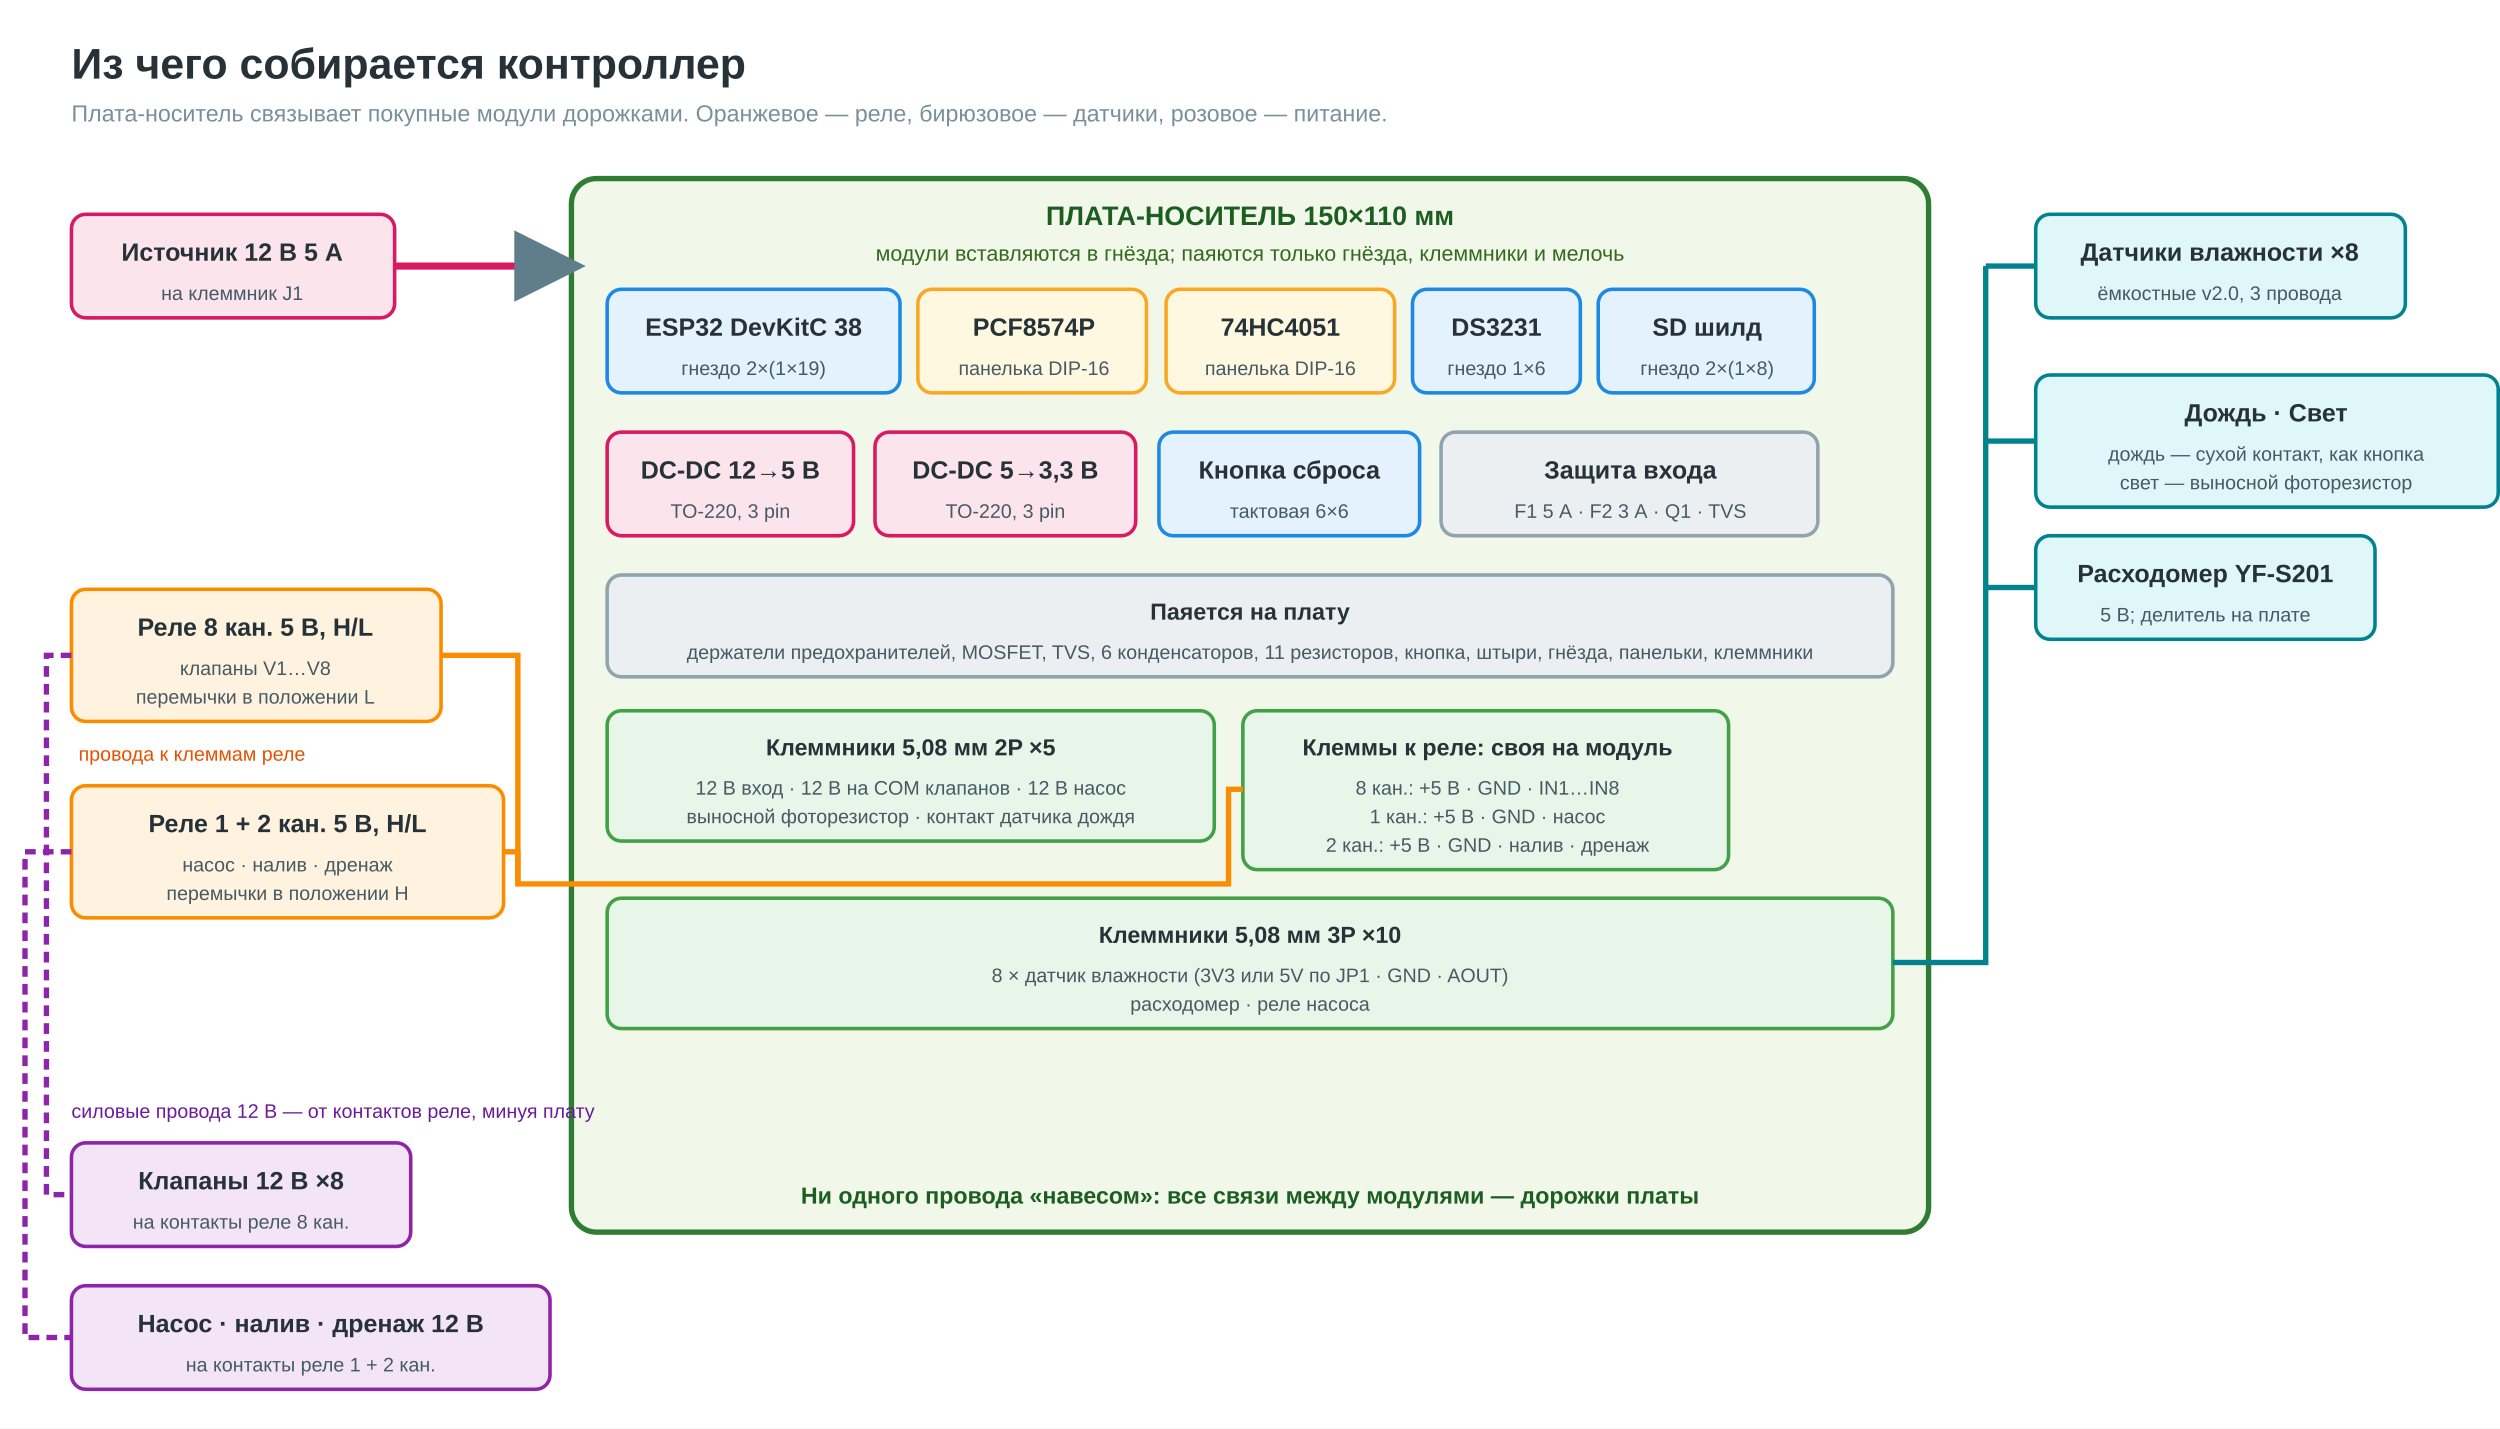
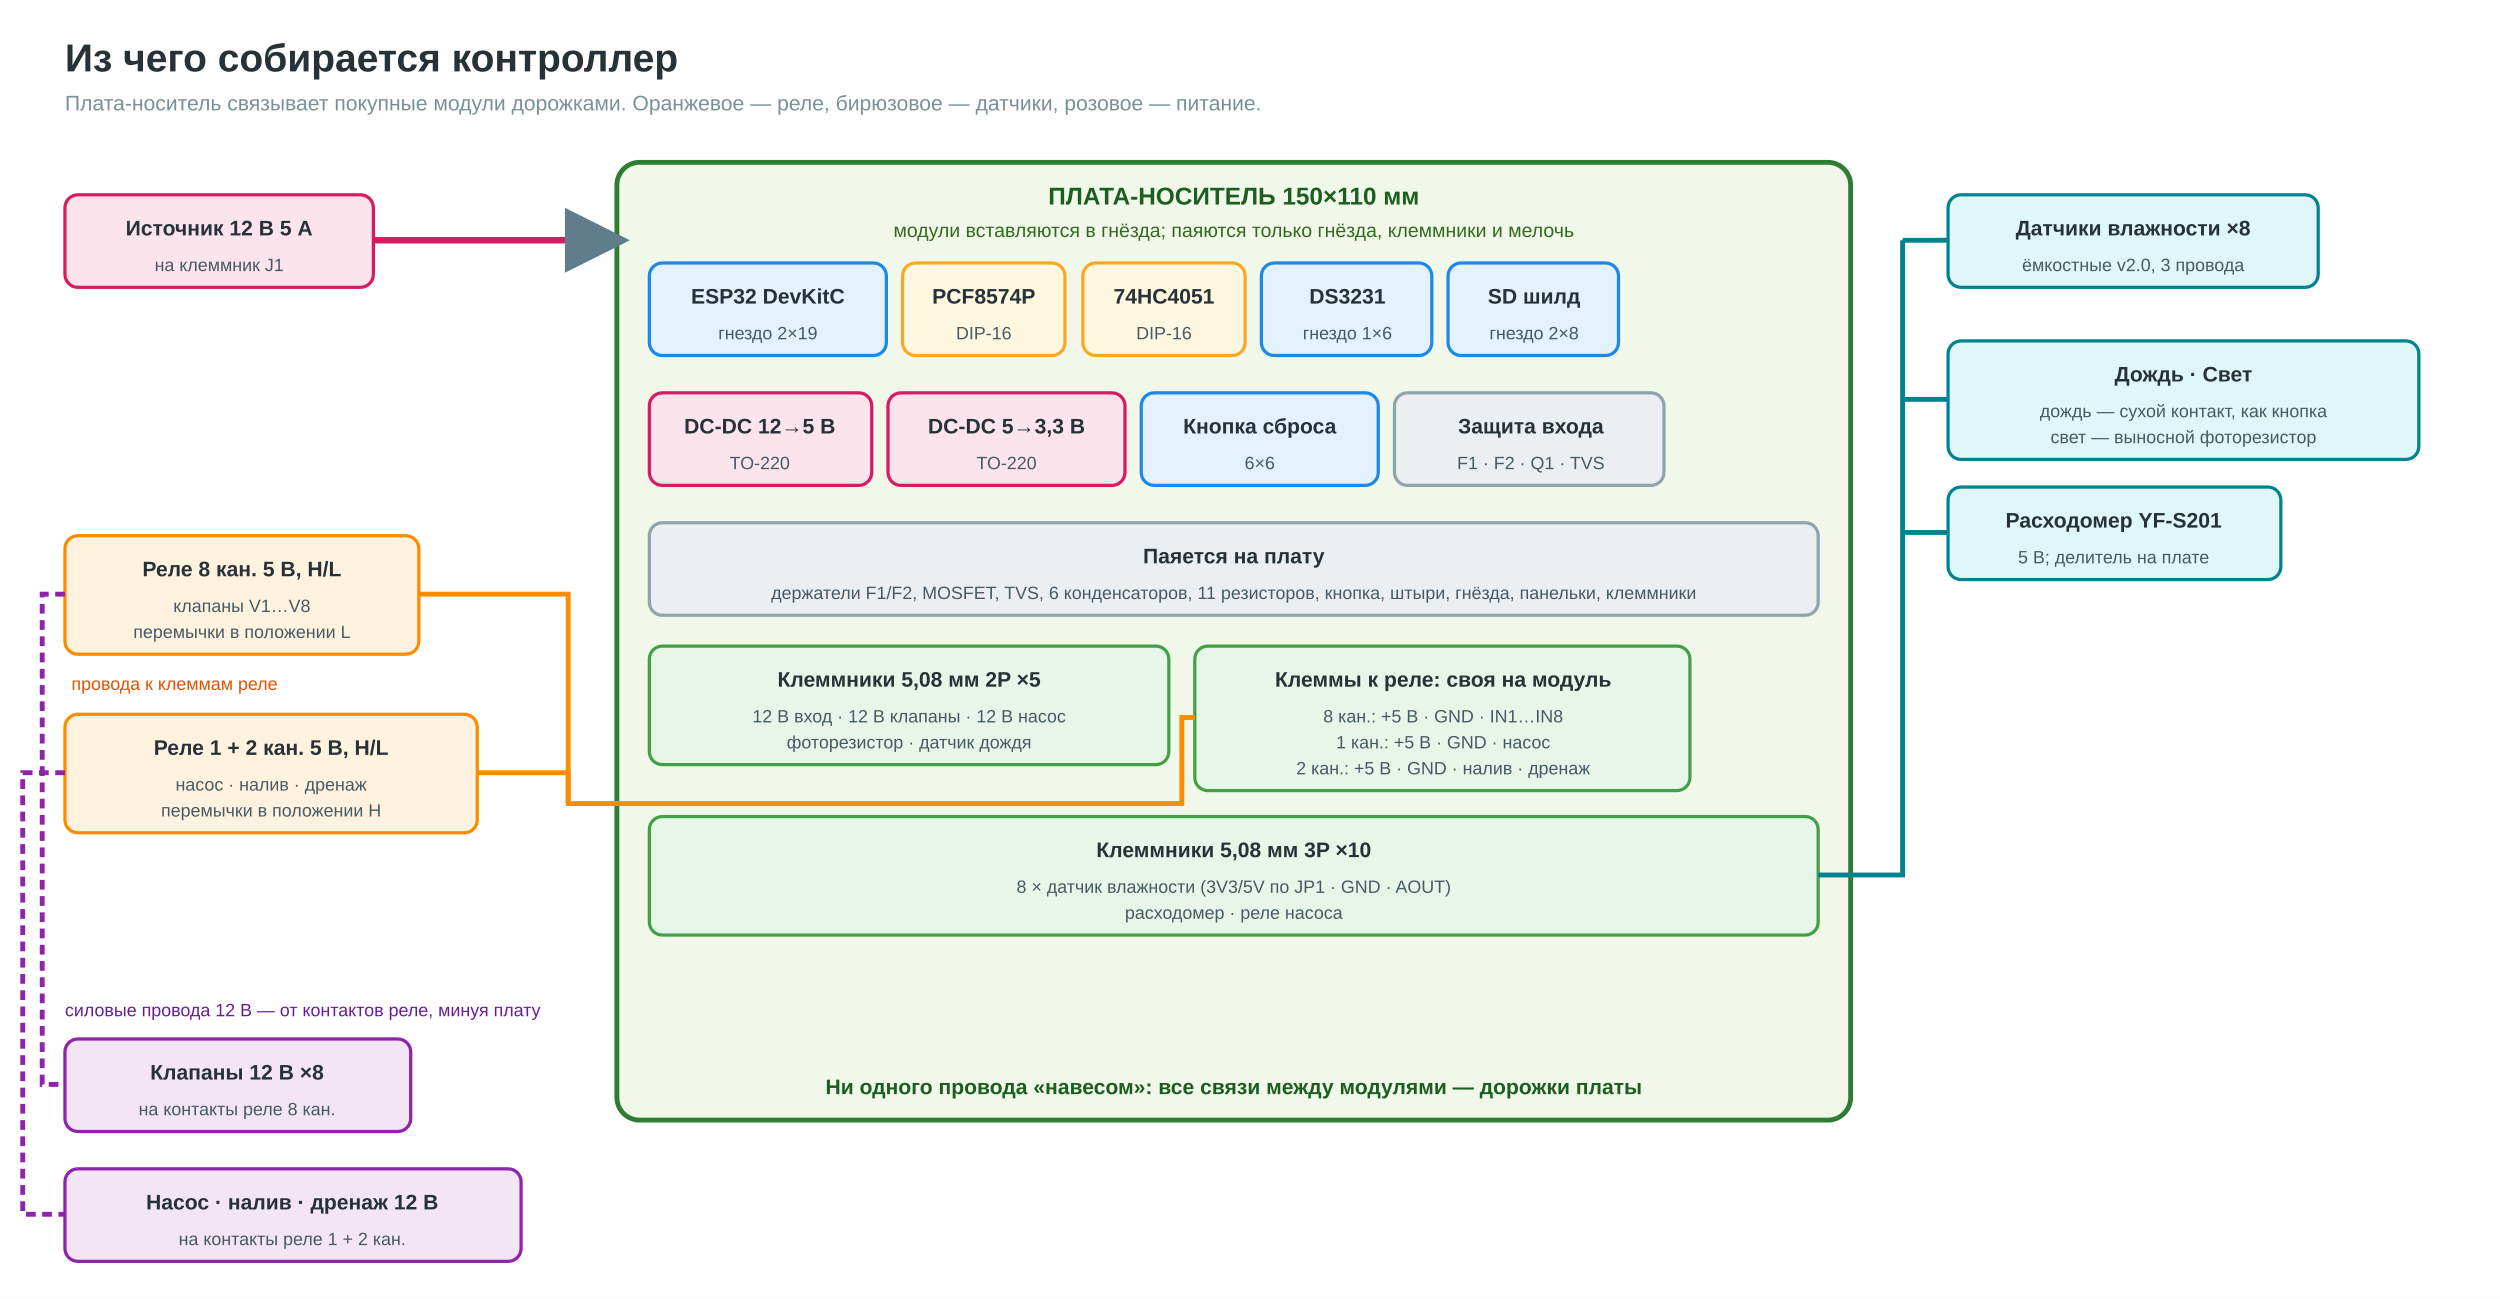
- <svg xmlns="http://www.w3.org/2000/svg" viewBox="0 0 1400 800" font-family="Segoe UI, Arial, sans-serif">
+ <svg xmlns="http://www.w3.org/2000/svg" viewBox="0 0 1540 800" font-family="Segoe UI, Arial, sans-serif">
  <defs>
    <marker id="arr" markerWidth="10" markerHeight="10" refX="8" refY="5" orient="auto">
      <path d="M0,0 L10,5 L0,10 z" fill="#607D8B" />
    </marker>
  </defs>
-   <rect width="1400" height="800" fill="#FFFFFF" />
+   <rect width="1540" height="800" fill="#FFFFFF" />
  <text x="40" y="44" font-size="24" font-weight="bold" fill="#263238">Из чего собирается контроллер</text>
  <text x="40" y="68" font-size="13" fill="#78909C">Плата-носитель связывает покупные модули дорожками. Оранжевое — реле, бирюзовое — датчики, розовое — питание.</text>
-   <rect x="320" y="100" width="760" height="590" rx="14" fill="#F1F8E9" stroke="#2E7D32" stroke-width="3" />
-   <text x="700" y="126" font-size="15" fill="#1B5E20" text-anchor="middle" font-weight="bold">ПЛАТА-НОСИТЕЛЬ 150×110 мм</text>
-   <text x="700" y="146" font-size="12" fill="#33691E" text-anchor="middle">модули вставляются в гнёзда; паяются только гнёзда, клеммники и мелочь</text>
-   <rect x="340" y="162" width="164" height="58" rx="8" fill="#E3F2FD" stroke="#1E88E5" stroke-width="2" />
-   <text x="422" y="188" font-size="14" font-weight="bold" fill="#263238" text-anchor="middle">ESP32 DevKitC 38</text>
-   <text x="422" y="210" font-size="11" fill="#455A64" text-anchor="middle">гнездо 2×(1×19)</text>
-   <rect x="514" y="162" width="128" height="58" rx="8" fill="#FFF8E1" stroke="#F9A825" stroke-width="2" />
-   <text x="579" y="188" font-size="14" font-weight="bold" fill="#263238" text-anchor="middle">PCF8574P</text>
-   <text x="579" y="210" font-size="11" fill="#455A64" text-anchor="middle">панелька DIP-16</text>
-   <rect x="653" y="162" width="128" height="58" rx="8" fill="#FFF8E1" stroke="#F9A825" stroke-width="2" />
-   <text x="717" y="188" font-size="14" font-weight="bold" fill="#263238" text-anchor="middle">74HC4051</text>
-   <text x="717" y="210" font-size="11" fill="#455A64" text-anchor="middle">панелька DIP-16</text>
-   <rect x="791" y="162" width="94" height="58" rx="8" fill="#E3F2FD" stroke="#1E88E5" stroke-width="2" />
-   <text x="838" y="188" font-size="14" font-weight="bold" fill="#263238" text-anchor="middle">DS3231</text>
-   <text x="838" y="210" font-size="11" fill="#455A64" text-anchor="middle">гнездо 1×6</text>
-   <rect x="895" y="162" width="121" height="58" rx="8" fill="#E3F2FD" stroke="#1E88E5" stroke-width="2" />
-   <text x="956" y="188" font-size="14" font-weight="bold" fill="#263238" text-anchor="middle">SD шилд</text>
-   <text x="956" y="210" font-size="11" fill="#455A64" text-anchor="middle">гнездо 2×(1×8)</text>
-   <rect x="340" y="242" width="138" height="58" rx="8" fill="#FCE4EC" stroke="#D81B60" stroke-width="2" />
-   <text x="409" y="268" font-size="14" font-weight="bold" fill="#263238" text-anchor="middle">DC-DC 12→5 В</text>
-   <text x="409" y="290" font-size="11" fill="#455A64" text-anchor="middle">TO-220, 3 pin</text>
-   <rect x="490" y="242" width="146" height="58" rx="8" fill="#FCE4EC" stroke="#D81B60" stroke-width="2" />
-   <text x="563" y="268" font-size="14" font-weight="bold" fill="#263238" text-anchor="middle">DC-DC 5→3,3 В</text>
-   <text x="563" y="290" font-size="11" fill="#455A64" text-anchor="middle">TO-220, 3 pin</text>
-   <rect x="649" y="242" width="146" height="58" rx="8" fill="#E3F2FD" stroke="#1E88E5" stroke-width="2" />
-   <text x="722" y="268" font-size="14" font-weight="bold" fill="#263238" text-anchor="middle">Кнопка сброса</text>
-   <text x="722" y="290" font-size="11" fill="#455A64" text-anchor="middle">тактовая 6×6</text>
-   <rect x="807" y="242" width="211" height="58" rx="8" fill="#ECEFF1" stroke="#90A4AE" stroke-width="2" />
-   <text x="913" y="268" font-size="14" font-weight="bold" fill="#263238" text-anchor="middle">Защита входа</text>
-   <text x="913" y="290" font-size="11" fill="#455A64" text-anchor="middle">F1 5 А · F2 3 А · Q1 · TVS</text>
-   <rect x="340" y="322" width="720" height="57" rx="8" fill="#ECEFF1" stroke="#90A4AE" stroke-width="2" />
-   <text x="700" y="347" font-size="13" font-weight="bold" fill="#263238" text-anchor="middle">Паяется на плату</text>
-   <text x="700" y="369" font-size="11" fill="#455A64" text-anchor="middle">держатели предохранителей, MOSFET, TVS, 6 конденсаторов, 11 резисторов, кнопка, штыри, гнёзда, панельки, клеммники</text>
-   <rect x="340" y="398" width="340" height="73" rx="8" fill="#E8F5E9" stroke="#43A047" stroke-width="2" />
-   <text x="510" y="423" font-size="13" font-weight="bold" fill="#263238" text-anchor="middle">Клеммники 5,08 мм 2P ×5</text>
-   <text x="510" y="445" font-size="11" fill="#455A64" text-anchor="middle">12 В вход · 12 В на COM клапанов · 12 В насос</text>
-   <text x="510" y="461" font-size="11" fill="#455A64" text-anchor="middle">выносной фоторезистор · контакт датчика дождя</text>
-   <rect x="696" y="398" width="272" height="89" rx="8" fill="#E8F5E9" stroke="#43A047" stroke-width="2" />
-   <text x="833" y="423" font-size="13" font-weight="bold" fill="#263238" text-anchor="middle">Клеммы к реле: своя на модуль</text>
-   <text x="833" y="445" font-size="11" fill="#455A64" text-anchor="middle">8 кан.: +5 В · GND · IN1…IN8</text>
-   <text x="833" y="461" font-size="11" fill="#455A64" text-anchor="middle">1 кан.: +5 В · GND · насос</text>
-   <text x="833" y="477" font-size="11" fill="#455A64" text-anchor="middle">2 кан.: +5 В · GND · налив · дренаж</text>
-   <rect x="340" y="503" width="720" height="73" rx="8" fill="#E8F5E9" stroke="#43A047" stroke-width="2" />
-   <text x="700" y="528" font-size="13" font-weight="bold" fill="#263238" text-anchor="middle">Клеммники 5,08 мм 3P ×10</text>
-   <text x="700" y="550" font-size="11" fill="#455A64" text-anchor="middle">8 × датчик влажности (3V3 или 5V по JP1 · GND · AOUT)</text>
-   <text x="700" y="566" font-size="11" fill="#455A64" text-anchor="middle">расходомер · реле насоса</text>
-   <text x="700" y="674" font-size="13" fill="#1B5E20" text-anchor="middle" font-weight="bold">Ни одного провода «навесом»: все связи между модулями — дорожки платы</text>
-   <rect x="40" y="120" width="181" height="58" rx="8" fill="#FCE4EC" stroke="#D81B60" stroke-width="2" />
-   <text x="130" y="146" font-size="14" font-weight="bold" fill="#263238" text-anchor="middle">Источник 12 В 5 А</text>
-   <text x="130" y="168" font-size="11" fill="#455A64" text-anchor="middle">на клеммник J1</text>
-   <path d="M221 149 L320 149" fill="none" stroke="#D81B60" stroke-width="4" marker-end="url(#arr)" />
-   <rect x="40" y="330" width="207" height="74" rx="8" fill="#FFF3E0" stroke="#FB8C00" stroke-width="2" />
-   <text x="143" y="356" font-size="14" font-weight="bold" fill="#263238" text-anchor="middle">Реле 8 кан. 5 В, H/L</text>
-   <text x="143" y="378" font-size="11" fill="#455A64" text-anchor="middle">клапаны V1…V8</text>
-   <text x="143" y="394" font-size="11" fill="#455A64" text-anchor="middle">перемычки в положении L</text>
-   <rect x="40" y="440" width="242" height="74" rx="8" fill="#FFF3E0" stroke="#FB8C00" stroke-width="2" />
-   <text x="161" y="466" font-size="14" font-weight="bold" fill="#263238" text-anchor="middle">Реле 1 + 2 кан. 5 В, H/L</text>
-   <text x="161" y="488" font-size="11" fill="#455A64" text-anchor="middle">насос · налив · дренаж</text>
-   <text x="161" y="504" font-size="11" fill="#455A64" text-anchor="middle">перемычки в положении H</text>
-   <path d="M696 442 L688 442 L688 495 L290 495 L290 367 L247 367" fill="none" stroke="#FB8C00" stroke-width="3" />
-   <path d="M290 495 L290 477 L282 477" fill="none" stroke="#FB8C00" stroke-width="3" />
-   <text x="44" y="426" font-size="11" fill="#E65100" text-anchor="start">провода к клеммам реле</text>
-   <rect x="1140" y="120" width="207" height="58" rx="8" fill="#E0F7FA" stroke="#00838F" stroke-width="2" />
-   <text x="1243" y="146" font-size="14" font-weight="bold" fill="#263238" text-anchor="middle">Датчики влажности ×8</text>
-   <text x="1243" y="168" font-size="11" fill="#455A64" text-anchor="middle">ёмкостные v2.0, 3 провода</text>
-   <rect x="1140" y="210" width="259" height="74" rx="8" fill="#E0F7FA" stroke="#00838F" stroke-width="2" />
-   <text x="1269" y="236" font-size="14" font-weight="bold" fill="#263238" text-anchor="middle">Дождь · Свет</text>
-   <text x="1269" y="258" font-size="11" fill="#455A64" text-anchor="middle">дождь — сухой контакт, как кнопка</text>
-   <text x="1269" y="274" font-size="11" fill="#455A64" text-anchor="middle">свет — выносной фоторезистор</text>
-   <rect x="1140" y="300" width="190" height="58" rx="8" fill="#E0F7FA" stroke="#00838F" stroke-width="2" />
-   <text x="1235" y="326" font-size="14" font-weight="bold" fill="#263238" text-anchor="middle">Расходомер YF-S201</text>
-   <text x="1235" y="348" font-size="11" fill="#455A64" text-anchor="middle">5 В; делитель на плате</text>
-   <rect x="40" y="640" width="190" height="58" rx="8" fill="#F3E5F5" stroke="#8E24AA" stroke-width="2" />
-   <text x="135" y="666" font-size="14" font-weight="bold" fill="#263238" text-anchor="middle">Клапаны 12 В ×8</text>
-   <text x="135" y="688" font-size="11" fill="#455A64" text-anchor="middle">на контакты реле 8 кан.</text>
-   <rect x="40" y="720" width="268" height="58" rx="8" fill="#F3E5F5" stroke="#8E24AA" stroke-width="2" />
-   <text x="174" y="746" font-size="14" font-weight="bold" fill="#263238" text-anchor="middle">Насос · налив · дренаж 12 В</text>
-   <text x="174" y="768" font-size="11" fill="#455A64" text-anchor="middle">на контакты реле 1 + 2 кан.</text>
-   <path d="M1140 149 L1112 149" fill="none" stroke="#00838F" stroke-width="3" />
-   <path d="M1140 247 L1112 247" fill="none" stroke="#00838F" stroke-width="3" />
-   <path d="M1140 329 L1112 329" fill="none" stroke="#00838F" stroke-width="3" />
-   <path d="M1112 149 L1112 539 L1060 539" fill="none" stroke="#00838F" stroke-width="3" />
-   <path d="M40 367 L26 367 L26 669 L40 669" fill="none" stroke="#8E24AA" stroke-width="3" stroke-dasharray="6 4" />
-   <path d="M40 477 L14 477 L14 749 L40 749" fill="none" stroke="#8E24AA" stroke-width="3" stroke-dasharray="6 4" />
+   <rect x="380" y="100" width="760" height="590" rx="14" fill="#F1F8E9" stroke="#2E7D32" stroke-width="3" />
+   <text x="760" y="126" font-size="15" fill="#1B5E20" text-anchor="middle" font-weight="bold">ПЛАТА-НОСИТЕЛЬ 150×110 мм</text>
+   <text x="760" y="146" font-size="12" fill="#33691E" text-anchor="middle">модули вставляются в гнёзда; паяются только гнёзда, клеммники и мелочь</text>
+   <rect x="400" y="162" width="146" height="57" rx="8" fill="#E3F2FD" stroke="#1E88E5" stroke-width="2" />
+   <text x="473" y="187" font-size="13" font-weight="bold" fill="#263238" text-anchor="middle">ESP32 DevKitC</text>
+   <text x="473" y="209" font-size="11" fill="#455A64" text-anchor="middle">гнездо 2×19</text>
+   <rect x="556" y="162" width="100" height="57" rx="8" fill="#FFF8E1" stroke="#F9A825" stroke-width="2" />
+   <text x="606" y="187" font-size="13" font-weight="bold" fill="#263238" text-anchor="middle">PCF8574P</text>
+   <text x="606" y="209" font-size="11" fill="#455A64" text-anchor="middle">DIP-16</text>
+   <rect x="667" y="162" width="100" height="57" rx="8" fill="#FFF8E1" stroke="#F9A825" stroke-width="2" />
+   <text x="717" y="187" font-size="13" font-weight="bold" fill="#263238" text-anchor="middle">74HC4051</text>
+   <text x="717" y="209" font-size="11" fill="#455A64" text-anchor="middle">DIP-16</text>
+   <rect x="777" y="162" width="105" height="57" rx="8" fill="#E3F2FD" stroke="#1E88E5" stroke-width="2" />
+   <text x="830" y="187" font-size="13" font-weight="bold" fill="#263238" text-anchor="middle">DS3231</text>
+   <text x="830" y="209" font-size="11" fill="#455A64" text-anchor="middle">гнездо 1×6</text>
+   <rect x="892" y="162" width="105" height="57" rx="8" fill="#E3F2FD" stroke="#1E88E5" stroke-width="2" />
+   <text x="945" y="187" font-size="13" font-weight="bold" fill="#263238" text-anchor="middle">SD шилд</text>
+   <text x="945" y="209" font-size="11" fill="#455A64" text-anchor="middle">гнездо 2×8</text>
+   <rect x="400" y="242" width="137" height="57" rx="8" fill="#FCE4EC" stroke="#D81B60" stroke-width="2" />
+   <text x="468" y="267" font-size="13" font-weight="bold" fill="#263238" text-anchor="middle">DC-DC 12→5 В</text>
+   <text x="468" y="289" font-size="11" fill="#455A64" text-anchor="middle">TO-220</text>
+   <rect x="547" y="242" width="146" height="57" rx="8" fill="#FCE4EC" stroke="#D81B60" stroke-width="2" />
+   <text x="620" y="267" font-size="13" font-weight="bold" fill="#263238" text-anchor="middle">DC-DC 5→3,3 В</text>
+   <text x="620" y="289" font-size="11" fill="#455A64" text-anchor="middle">TO-220</text>
+   <rect x="703" y="242" width="146" height="57" rx="8" fill="#E3F2FD" stroke="#1E88E5" stroke-width="2" />
+   <text x="776" y="267" font-size="13" font-weight="bold" fill="#263238" text-anchor="middle">Кнопка сброса</text>
+   <text x="776" y="289" font-size="11" fill="#455A64" text-anchor="middle">6×6</text>
+   <rect x="859" y="242" width="166" height="57" rx="8" fill="#ECEFF1" stroke="#90A4AE" stroke-width="2" />
+   <text x="943" y="267" font-size="13" font-weight="bold" fill="#263238" text-anchor="middle">Защита входа</text>
+   <text x="943" y="289" font-size="11" fill="#455A64" text-anchor="middle">F1 · F2 · Q1 · TVS</text>
+   <rect x="400" y="322" width="720" height="57" rx="8" fill="#ECEFF1" stroke="#90A4AE" stroke-width="2" />
+   <text x="760" y="347" font-size="13" font-weight="bold" fill="#263238" text-anchor="middle">Паяется на плату</text>
+   <text x="760" y="369" font-size="11" fill="#455A64" text-anchor="middle">держатели F1/F2, MOSFET, TVS, 6 конденсаторов, 11 резисторов, кнопка, штыри, гнёзда, панельки, клеммники</text>
+   <rect x="400" y="398" width="320" height="73" rx="8" fill="#E8F5E9" stroke="#43A047" stroke-width="2" />
+   <text x="560" y="423" font-size="13" font-weight="bold" fill="#263238" text-anchor="middle">Клеммники 5,08 мм 2P ×5</text>
+   <text x="560" y="445" font-size="11" fill="#455A64" text-anchor="middle">12 В вход · 12 В клапаны · 12 В насос</text>
+   <text x="560" y="461" font-size="11" fill="#455A64" text-anchor="middle">фоторезистор · датчик дождя</text>
+   <rect x="736" y="398" width="305" height="89" rx="8" fill="#E8F5E9" stroke="#43A047" stroke-width="2" />
+   <text x="889" y="423" font-size="13" font-weight="bold" fill="#263238" text-anchor="middle">Клеммы к реле: своя на модуль</text>
+   <text x="889" y="445" font-size="11" fill="#455A64" text-anchor="middle">8 кан.: +5 В · GND · IN1…IN8</text>
+   <text x="889" y="461" font-size="11" fill="#455A64" text-anchor="middle">1 кан.: +5 В · GND · насос</text>
+   <text x="889" y="477" font-size="11" fill="#455A64" text-anchor="middle">2 кан.: +5 В · GND · налив · дренаж</text>
+   <rect x="400" y="503" width="720" height="73" rx="8" fill="#E8F5E9" stroke="#43A047" stroke-width="2" />
+   <text x="760" y="528" font-size="13" font-weight="bold" fill="#263238" text-anchor="middle">Клеммники 5,08 мм 3P ×10</text>
+   <text x="760" y="550" font-size="11" fill="#455A64" text-anchor="middle">8 × датчик влажности (3V3/5V по JP1 · GND · AOUT)</text>
+   <text x="760" y="566" font-size="11" fill="#455A64" text-anchor="middle">расходомер · реле насоса</text>
+   <text x="760" y="674" font-size="13" fill="#1B5E20" text-anchor="middle" font-weight="bold">Ни одного провода «навесом»: все связи между модулями — дорожки платы</text>
+   <rect x="40" y="120" width="190" height="57" rx="8" fill="#FCE4EC" stroke="#D81B60" stroke-width="2" />
+   <text x="135" y="145" font-size="13" font-weight="bold" fill="#263238" text-anchor="middle">Источник 12 В 5 А</text>
+   <text x="135" y="167" font-size="11" fill="#455A64" text-anchor="middle">на клеммник J1</text>
+   <path d="M230 148 L380 148" fill="none" stroke="#D81B60" stroke-width="4" marker-end="url(#arr)" />
+   <rect x="40" y="330" width="218" height="73" rx="8" fill="#FFF3E0" stroke="#FB8C00" stroke-width="2" />
+   <text x="149" y="355" font-size="13" font-weight="bold" fill="#263238" text-anchor="middle">Реле 8 кан. 5 В, H/L</text>
+   <text x="149" y="377" font-size="11" fill="#455A64" text-anchor="middle">клапаны V1…V8</text>
+   <text x="149" y="393" font-size="11" fill="#455A64" text-anchor="middle">перемычки в положении L</text>
+   <rect x="40" y="440" width="254" height="73" rx="8" fill="#FFF3E0" stroke="#FB8C00" stroke-width="2" />
+   <text x="167" y="465" font-size="13" font-weight="bold" fill="#263238" text-anchor="middle">Реле 1 + 2 кан. 5 В, H/L</text>
+   <text x="167" y="487" font-size="11" fill="#455A64" text-anchor="middle">насос · налив · дренаж</text>
+   <text x="167" y="503" font-size="11" fill="#455A64" text-anchor="middle">перемычки в положении H</text>
+   <path d="M736 442 L728 442 L728 495 L350 495 L350 366 L258 366" fill="none" stroke="#FB8C00" stroke-width="3" />
+   <path d="M350 495 L350 476 L294 476" fill="none" stroke="#FB8C00" stroke-width="3" />
+   <text x="44" y="425" font-size="11" fill="#E65100" text-anchor="start">провода к клеммам реле</text>
+   <rect x="1200" y="120" width="228" height="57" rx="8" fill="#E0F7FA" stroke="#00838F" stroke-width="2" />
+   <text x="1314" y="145" font-size="13" font-weight="bold" fill="#263238" text-anchor="middle">Датчики влажности ×8</text>
+   <text x="1314" y="167" font-size="11" fill="#455A64" text-anchor="middle">ёмкостные v2.0, 3 провода</text>
+   <rect x="1200" y="210" width="290" height="73" rx="8" fill="#E0F7FA" stroke="#00838F" stroke-width="2" />
+   <text x="1345" y="235" font-size="13" font-weight="bold" fill="#263238" text-anchor="middle">Дождь · Свет</text>
+   <text x="1345" y="257" font-size="11" fill="#455A64" text-anchor="middle">дождь — сухой контакт, как кнопка</text>
+   <text x="1345" y="273" font-size="11" fill="#455A64" text-anchor="middle">свет — выносной фоторезистор</text>
+   <rect x="1200" y="300" width="205" height="57" rx="8" fill="#E0F7FA" stroke="#00838F" stroke-width="2" />
+   <text x="1302" y="325" font-size="13" font-weight="bold" fill="#263238" text-anchor="middle">Расходомер YF-S201</text>
+   <text x="1302" y="347" font-size="11" fill="#455A64" text-anchor="middle">5 В; делитель на плате</text>
+   <rect x="40" y="640" width="213" height="57" rx="8" fill="#F3E5F5" stroke="#8E24AA" stroke-width="2" />
+   <text x="146" y="665" font-size="13" font-weight="bold" fill="#263238" text-anchor="middle">Клапаны 12 В ×8</text>
+   <text x="146" y="687" font-size="11" fill="#455A64" text-anchor="middle">на контакты реле 8 кан.</text>
+   <rect x="40" y="720" width="281" height="57" rx="8" fill="#F3E5F5" stroke="#8E24AA" stroke-width="2" />
+   <text x="180" y="745" font-size="13" font-weight="bold" fill="#263238" text-anchor="middle">Насос · налив · дренаж 12 В</text>
+   <text x="180" y="767" font-size="11" fill="#455A64" text-anchor="middle">на контакты реле 1 + 2 кан.</text>
+   <path d="M1200 148 L1172 148" fill="none" stroke="#00838F" stroke-width="3" />
+   <path d="M1200 246 L1172 246" fill="none" stroke="#00838F" stroke-width="3" />
+   <path d="M1200 328 L1172 328" fill="none" stroke="#00838F" stroke-width="3" />
+   <path d="M1172 148 L1172 539 L1120 539" fill="none" stroke="#00838F" stroke-width="3" />
+   <path d="M40 366 L26 366 L26 668 L40 668" fill="none" stroke="#8E24AA" stroke-width="3" stroke-dasharray="6 4" />
+   <path d="M40 476 L14 476 L14 748 L40 748" fill="none" stroke="#8E24AA" stroke-width="3" stroke-dasharray="6 4" />
  <text x="40" y="626" font-size="11" fill="#6A1B9A" text-anchor="start">силовые провода 12 В — от контактов реле, минуя плату</text>
</svg>
